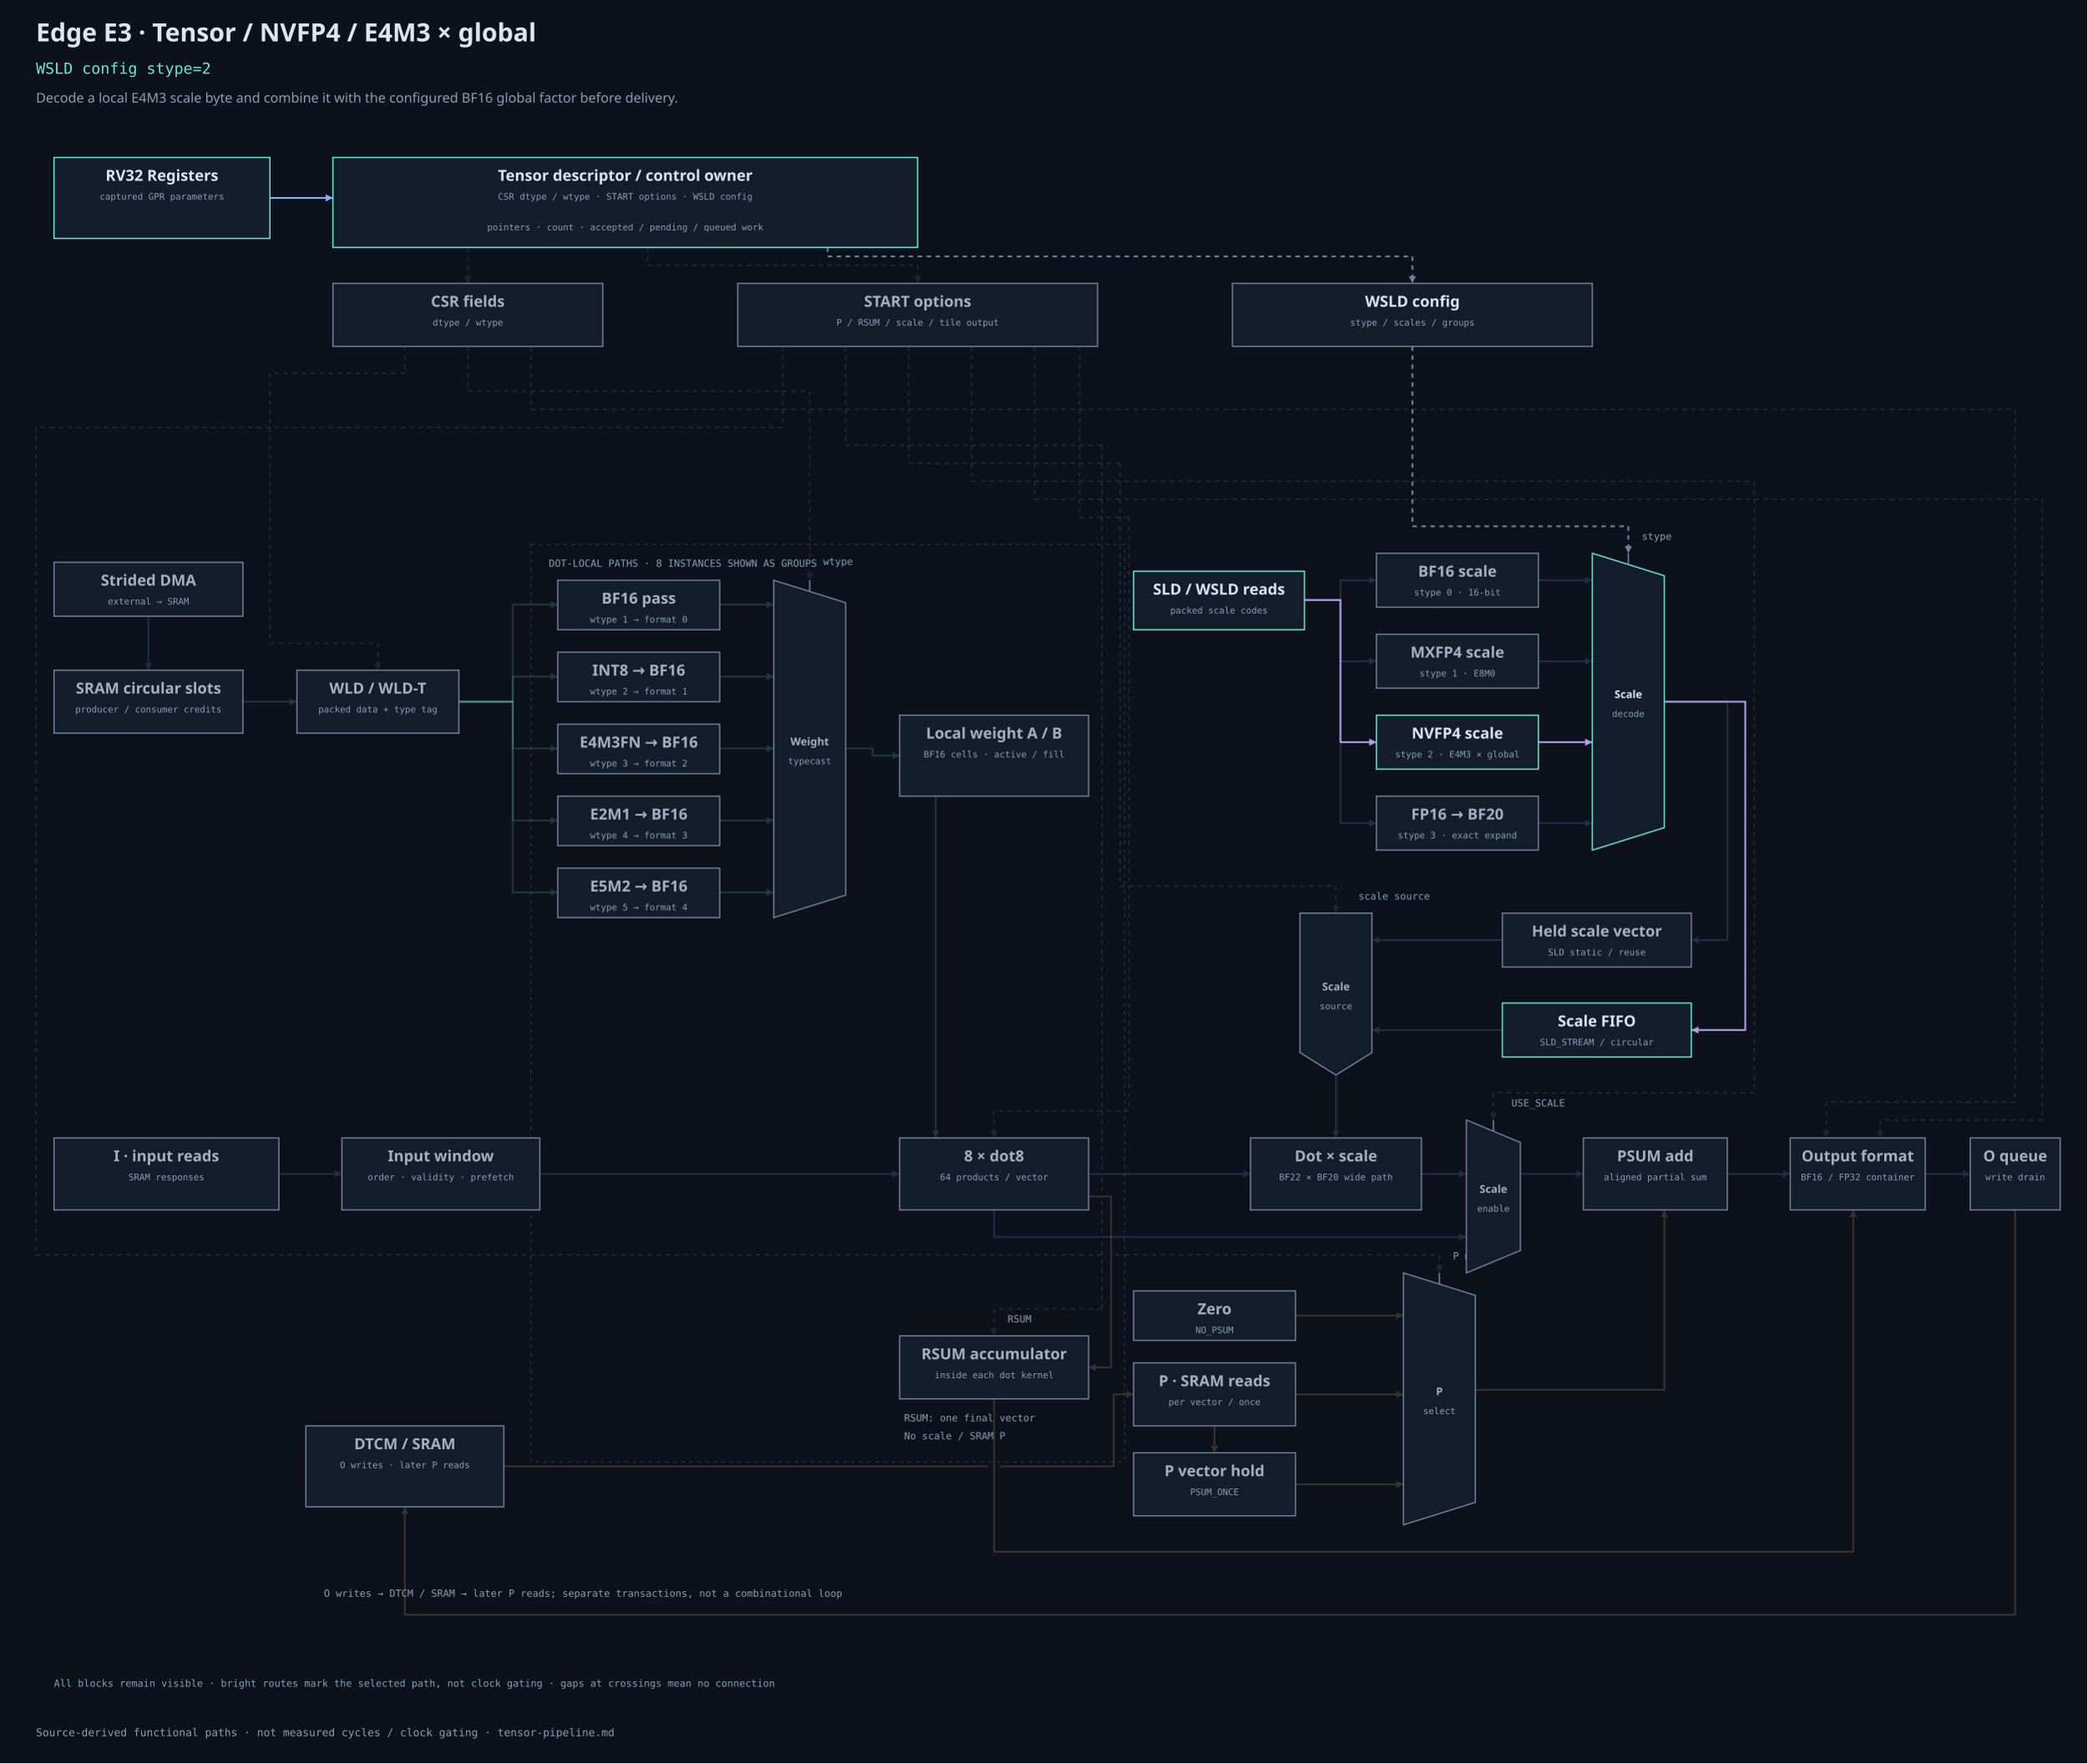
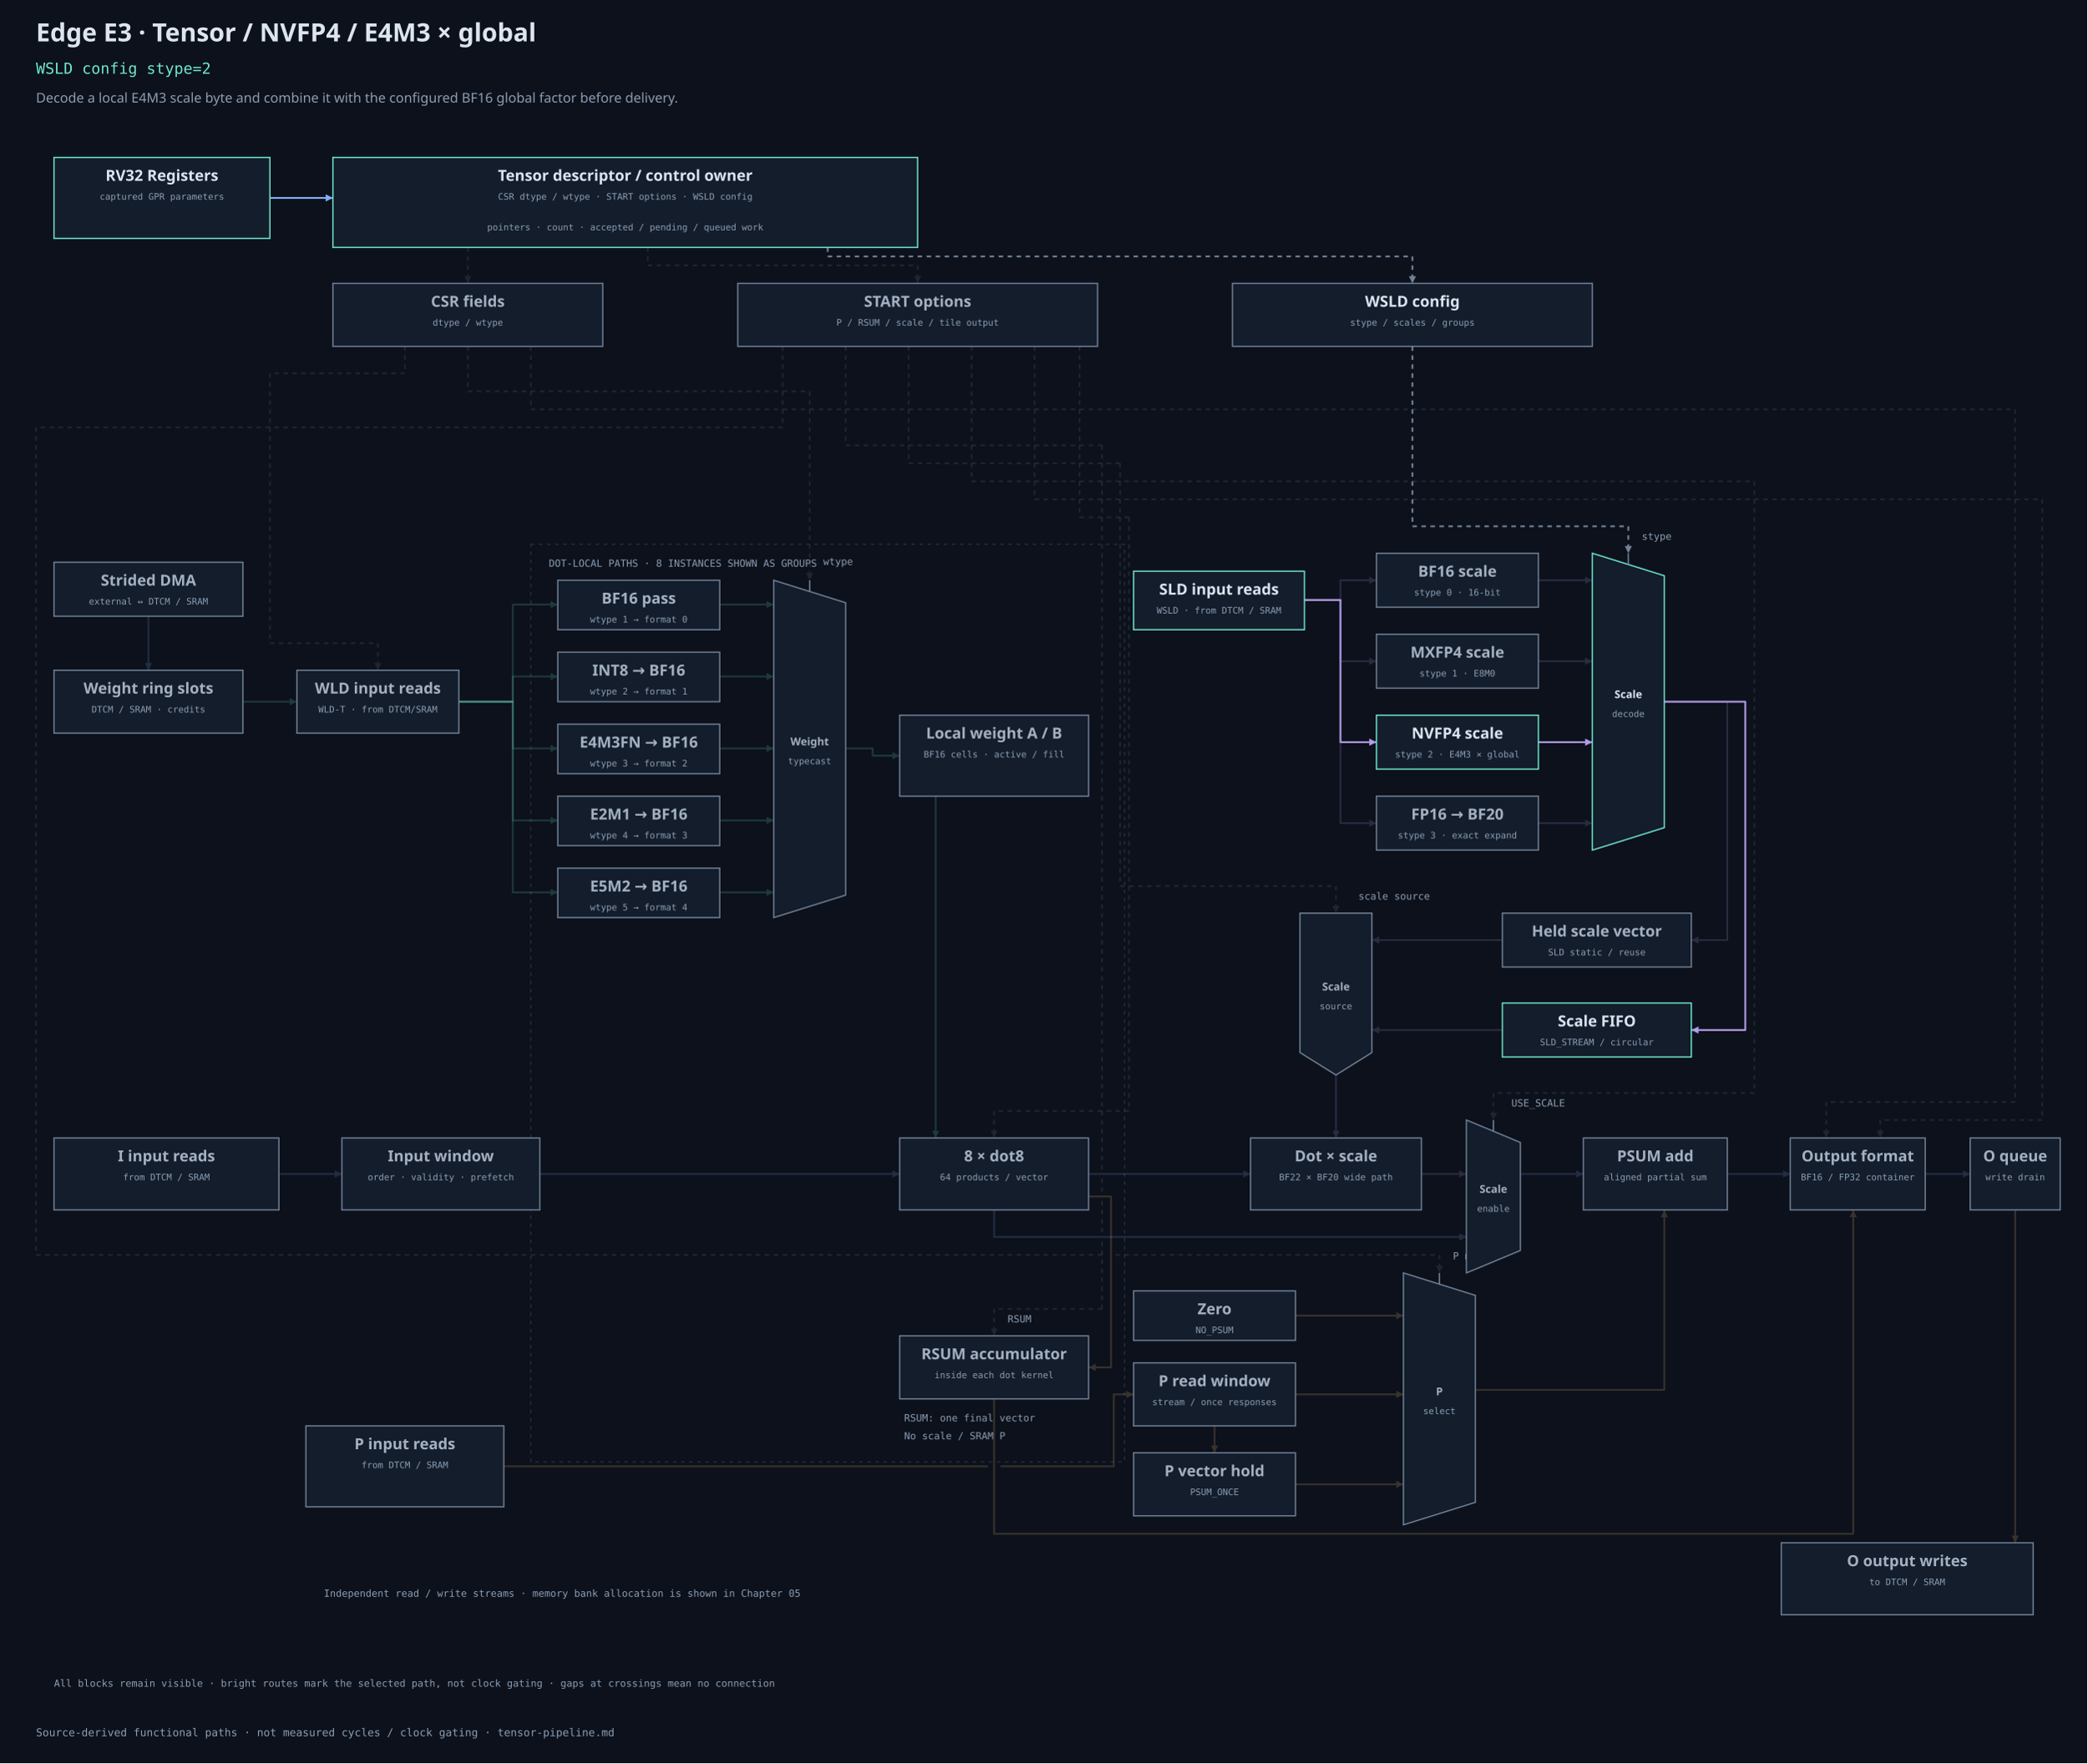
<svg xmlns="http://www.w3.org/2000/svg" width="2320" height="1960" viewBox="0 0 2320 1960">
  <rect width="2320" height="1960" fill="#0c111b" />
  <text x="40" y="46" fill="#dce5f0" font-family="sans-serif" font-size="28" font-weight="700">Edge E3 · Tensor / NVFP4 / E4M3 × global</text>
  <text x="40" y="82" fill="#6ee7cf" font-family="monospace" font-size="17">WSLD config stype=2</text>
  <text x="40" y="114" fill="#8c9eb5" font-family="sans-serif" font-size="15">Decode a local E4M3 scale byte and combine it with the configured BF16 global factor before delivery.</text>
  <svg x="20" y="135" width="2280" height="1760" viewBox="0 0 2280 1760" role="img" aria-labelledby="tensor-svg-title tensor-svg-desc">
    <style>.tensor-bg{fill:var(--bg,#0c111b)}.tensor-memory{fill:none;stroke:var(--rule,#29394e);stroke-dasharray:4 5}.tensor-title{font:600 17px sans-serif;fill:var(--ink,#dce5f0)}.tensor-sub{font:10px monospace;fill:var(--muted,#8c9eb5)}.tensor-caption{font:11px monospace;fill:var(--muted,#8c9eb5)}.tensor-box{fill:var(--panel,#131d2b);stroke:var(--ink,#dce5f0);stroke-width:1.4}.tensor-wire{fill:none;stroke-width:2;stroke-linejoin:round}.tensor-data{stroke:#85adff}.tensor-weight{stroke:#6ee7cf}.tensor-psum{stroke:#ffc578}.tensor-optional{stroke:#b39be8}.tensor-control{stroke:#718198;stroke-dasharray:5 5}.tensor-arrow-data{fill:#85adff}.tensor-arrow-weight{fill:#6ee7cf}.tensor-arrow-psum{fill:#ffc578}.tensor-arrow-optional{fill:#b39be8}.tensor-arrow-control{fill:#718198}[data-tensor-node]{opacity:1}[data-tensor-path]{opacity:.18}[data-tensor-path].is-active{opacity:1}[data-tensor-node]:not(.is-active) .tensor-box{stroke:var(--muted,#718198)}[data-tensor-node]:not(.is-active) .tensor-title{fill:var(--muted,#a4b1c3)}[data-tensor-node]:not(.is-active) .tensor-sub{fill:var(--muted,#8c9eb5)}.tensor-mux-title{font-size:12px}.tensor-control-source .tensor-box{stroke:#718198!important}.tensor-control-port{stroke:#718198;stroke-width:1.5;fill:none}.is-active .tensor-box{stroke:#6ee7cf}</style>
    <defs>
      <marker id="tensor-arrow-data" viewBox="0 0 8 8" refX="8" refY="4" markerWidth="8" markerHeight="8" markerUnits="userSpaceOnUse" orient="auto">
        <path d="M0 0L8 4L0 8Z" class="tensor-arrow-data" />
      </marker>
      <marker id="tensor-arrow-weight" viewBox="0 0 8 8" refX="8" refY="4" markerWidth="8" markerHeight="8" markerUnits="userSpaceOnUse" orient="auto">
        <path d="M0 0L8 4L0 8Z" class="tensor-arrow-weight" />
      </marker>
      <marker id="tensor-arrow-psum" viewBox="0 0 8 8" refX="8" refY="4" markerWidth="8" markerHeight="8" markerUnits="userSpaceOnUse" orient="auto">
        <path d="M0 0L8 4L0 8Z" class="tensor-arrow-psum" />
      </marker>
      <marker id="tensor-arrow-optional" viewBox="0 0 8 8" refX="8" refY="4" markerWidth="8" markerHeight="8" markerUnits="userSpaceOnUse" orient="auto">
        <path d="M0 0L8 4L0 8Z" class="tensor-arrow-optional" />
      </marker>
      <marker id="tensor-arrow-control" viewBox="0 0 8 8" refX="8" refY="4" markerWidth="8" markerHeight="8" markerUnits="userSpaceOnUse" orient="auto">
        <path d="M0 0L8 4L0 8Z" class="tensor-arrow-control" />
      </marker>
    </defs>
    <rect class="tensor-bg" width="2280" height="1760" />
    <rect class="tensor-memory" x="570" y="470" width="660" height="1020" />
    <text class="tensor-caption" x="590" y="495">DOT-LOCAL PATHS · 8 INSTANCES SHOWN AS GROUPS</text>
    <text class="tensor-caption" x="895" y="493">wtype</text>
    <text class="tensor-caption" x="1805" y="465">stype</text>
    <text class="tensor-caption" x="1660" y="1095">USE_SCALE</text>
    <text class="tensor-caption" x="1490" y="865">scale source</text>
    <text class="tensor-caption" x="1595" y="1265">P mode</text>
    <text class="tensor-caption" x="1100" y="1335">RSUM</text>
    <path data-tensor-path="gpr-owner" class="tensor-wire tensor-data is-active" d="M280 85H350" marker-end="url(#tensor-arrow-data)" />
    <g data-tensor-path="ctrl-wld" class="tensor-wire tensor-control ">
      <path d="M430 250L430 280M430 280L280 280M280 280L280 580M280 580L400 580M400 580L400 610" />
      <path d="M400 602L400 610" marker-end="url(#tensor-arrow-control)" />
    </g>
    <g data-tensor-path="ctrl-weight" class="tensor-wire tensor-control ">
      <path d="M500 250L500 300M500 300L880 300M880 300L880 510" />
      <path d="M880 502L880 510" marker-end="url(#tensor-arrow-control)" />
    </g>
    <g data-tensor-path="ctrl-psum" class="tensor-wire tensor-control ">
      <path d="M850 250L850 340M850 340L20 340M20 340L20 1260M20 1260L1210 1260M1220 1260L1580 1260M1580 1260L1580 1280" />
      <path d="M1580 1272L1580 1280" marker-end="url(#tensor-arrow-control)" />
    </g>
    <g data-tensor-path="ctrl-rsum" class="tensor-wire tensor-control ">
      <path d="M920 250L920 360M920 360L1205 360M1205 360L1205 1165M1205 1175L1205 1190M1205 1200L1205 1235M1205 1245L1205 1320M1205 1320L1085 1320M1085 1320L1085 1350" />
      <path d="M1085 1342L1085 1350" marker-end="url(#tensor-arrow-control)" />
    </g>
    <g data-tensor-path="ctrl-scale" class="tensor-wire tensor-control ">
      <path d="M990 250L990 380M990 380L1225 380M1225 380L1225 850M1225 850L1465 850M1465 850L1465 880" />
      <path d="M1465 872L1465 880" marker-end="url(#tensor-arrow-control)" />
    </g>
    <g data-tensor-path="ctrl-enable" class="tensor-wire tensor-control ">
      <path d="M1060 250L1060 400M1060 400L1930 400M1930 400L1930 1080M1930 1080L1640 1080M1640 1080L1640 1110" />
      <path d="M1640 1102L1640 1110" marker-end="url(#tensor-arrow-control)" />
    </g>
    <g data-tensor-path="ctrl-stype" class="tensor-wire tensor-control is-active">
      <path d="M1550 250L1550 450M1550 450L1790 450M1790 450L1790 480" />
      <path d="M1790 472L1790 480" marker-end="url(#tensor-arrow-control)" />
    </g>
    <g data-tensor-path="ctrl-format" class="tensor-wire tensor-control ">
      <path d="M570 250L570 320M570 320L2220 320M2220 320L2220 1090M2220 1090L2010 1090M2010 1090L2010 1130" />
      <path d="M2010 1122L2010 1130" marker-end="url(#tensor-arrow-control)" />
    </g>
    <g data-tensor-path="owner-dot" class="tensor-wire tensor-control ">
      <path d="M1180 250L1180 440M1180 440L1235 440M1235 440L1235 1100M1235 1100L1085 1100M1085 1100L1085 1130" />
      <path d="M1085 1122L1085 1130" marker-end="url(#tensor-arrow-control)" />
    </g>
    <path data-tensor-path="dma-ring" class="tensor-wire tensor-data " d="M145 550L145 610" marker-end="url(#tensor-arrow-data)" />
    <path data-tensor-path="ring-wld" class="tensor-wire tensor-weight " d="M250 645L310 645" marker-end="url(#tensor-arrow-weight)" />
    <path data-tensor-path="weights" class="tensor-wire tensor-weight " d="M1020 750L1020 1130" marker-end="url(#tensor-arrow-weight)" />
    <path data-tensor-path="input-window" class="tensor-wire tensor-data " d="M290 1170L360 1170" marker-end="url(#tensor-arrow-data)" />
    <path data-tensor-path="window-dot" class="tensor-wire tensor-data " d="M580 1170L980 1170" marker-end="url(#tensor-arrow-data)" />
    <path data-tensor-path="dot-post" class="tensor-wire tensor-data " d="M1190 1170L1370 1170" marker-end="url(#tensor-arrow-data)" />
    <path data-tensor-path="scale-product" class="tensor-wire tensor-optional " d="M1560 1170L1610 1170" marker-end="url(#tensor-arrow-optional)" />
    <path data-tensor-path="scale-bypass" class="tensor-wire tensor-data " d="M1085 1210L1085 1240L1610 1240" marker-end="url(#tensor-arrow-data)" />
    <path data-tensor-path="scaled-to-post" class="tensor-wire tensor-data " d="M1670 1170L1740 1170" marker-end="url(#tensor-arrow-data)" />
    <path data-tensor-path="post-output" class="tensor-wire tensor-data " d="M1900 1170L1970 1170" marker-end="url(#tensor-arrow-data)" />
    <path data-tensor-path="format-output" class="tensor-wire tensor-data " d="M2120 1170L2170 1170" marker-end="url(#tensor-arrow-data)" />
    <path data-tensor-path="rsum-merge" class="tensor-wire tensor-psum " d="M1190 1195L1215 1195L1215 1385L1190 1385" marker-end="url(#tensor-arrow-psum)" />
-     <path data-tensor-path="rsum-output" class="tensor-wire tensor-psum " d="M1085 1420L1085 1590L2040 1590L2040 1210" marker-end="url(#tensor-arrow-psum)" />
+     <path data-tensor-path="rsum-output" class="tensor-wire tensor-psum " d="M1085 1420L1085 1570L2040 1570L2040 1210" marker-end="url(#tensor-arrow-psum)" />
    <path data-tensor-path="static-scale" class="tensor-wire tensor-optional " d="M1650 910L1505 910" marker-end="url(#tensor-arrow-optional)" />
    <path data-tensor-path="stream-scale" class="tensor-wire tensor-optional " d="M1650 1010L1505 1010" marker-end="url(#tensor-arrow-optional)" />
    <path data-tensor-path="scale" class="tensor-wire tensor-optional " d="M1465 1060L1465 1130" marker-end="url(#tensor-arrow-optional)" />
    <path data-tensor-path="sld-static" class="tensor-wire tensor-optional " d="M1830 645L1900 645L1900 910L1860 910" marker-end="url(#tensor-arrow-optional)" />
    <path data-tensor-path="sld-stream" class="tensor-wire tensor-optional is-active" d="M1830 645L1920 645L1920 1010L1860 1010" marker-end="url(#tensor-arrow-optional)" />
    <path data-tensor-path="zero-p" class="tensor-wire tensor-psum " d="M1420 1327.5L1540 1327.5" marker-end="url(#tensor-arrow-psum)" />
    <path data-tensor-path="read-hold" class="tensor-wire tensor-psum " d="M1330 1450L1330 1480" marker-end="url(#tensor-arrow-psum)" />
    <path data-tensor-path="hold-p" class="tensor-wire tensor-psum " d="M1420 1515L1540 1515" marker-end="url(#tensor-arrow-psum)" />
    <path data-tensor-path="stream-p" class="tensor-wire tensor-psum " d="M1420 1415L1540 1415" marker-end="url(#tensor-arrow-psum)" />
    <path data-tensor-path="psum-post" class="tensor-wire tensor-psum " d="M1620 1410L1830 1410L1830 1210" marker-end="url(#tensor-arrow-psum)" />
-     <path data-tensor-path="writeback" class="tensor-wire tensor-psum " d="M2220 1210L2220 1660L430 1660L430 1540" marker-end="url(#tensor-arrow-psum)" />
-     <g data-tensor-path="sram-psum" class="tensor-wire tensor-psum ">
+     <path data-tensor-path="writeback" class="tensor-wire tensor-psum " d="M2220 1210L2220 1580" marker-end="url(#tensor-arrow-psum)" />
+     <g data-tensor-path="p-read-window" class="tensor-wire tensor-psum ">
      <path d="M540 1495L1078 1495M1092 1495L1218 1495L1218 1415L1240 1415" />
      <path d="M1232 1415H1240" marker-end="url(#tensor-arrow-psum)" />
    </g>
    <path data-tensor-path="wld-bf16" class="tensor-wire tensor-weight " d="M490 645L550 645L550 537L600 537" marker-end="url(#tensor-arrow-weight)" />
    <path data-tensor-path="cast-bf16" class="tensor-wire tensor-weight " d="M780 537L840 537" marker-end="url(#tensor-arrow-weight)" />
    <path data-tensor-path="wld-int8" class="tensor-wire tensor-weight " d="M490 645L550 645L550 617L600 617" marker-end="url(#tensor-arrow-weight)" />
    <path data-tensor-path="cast-int8" class="tensor-wire tensor-weight " d="M780 617L840 617" marker-end="url(#tensor-arrow-weight)" />
    <path data-tensor-path="wld-e4m3" class="tensor-wire tensor-weight " d="M490 645L550 645L550 697L600 697" marker-end="url(#tensor-arrow-weight)" />
    <path data-tensor-path="cast-e4m3" class="tensor-wire tensor-weight " d="M780 697L840 697" marker-end="url(#tensor-arrow-weight)" />
    <path data-tensor-path="wld-fp4" class="tensor-wire tensor-weight " d="M490 645L550 645L550 777L600 777" marker-end="url(#tensor-arrow-weight)" />
    <path data-tensor-path="cast-fp4" class="tensor-wire tensor-weight " d="M780 777L840 777" marker-end="url(#tensor-arrow-weight)" />
    <path data-tensor-path="wld-e5m2" class="tensor-wire tensor-weight " d="M490 645L550 645L550 857L600 857" marker-end="url(#tensor-arrow-weight)" />
    <path data-tensor-path="cast-e5m2" class="tensor-wire tensor-weight " d="M780 857L840 857" marker-end="url(#tensor-arrow-weight)" />
    <path data-tensor-path="wld-banks" class="tensor-wire tensor-weight " d="M920 697L950 697L950 705L980 705" marker-end="url(#tensor-arrow-weight)" />
    <path data-tensor-path="sld-bf16" class="tensor-wire tensor-optional " d="M1430 532L1470 532L1470 510L1510 510" marker-end="url(#tensor-arrow-optional)" />
    <path data-tensor-path="decode-bf16" class="tensor-wire tensor-optional " d="M1690 510L1750 510" marker-end="url(#tensor-arrow-optional)" />
    <path data-tensor-path="sld-mx" class="tensor-wire tensor-optional " d="M1430 532L1470 532L1470 600L1510 600" marker-end="url(#tensor-arrow-optional)" />
    <path data-tensor-path="decode-mx" class="tensor-wire tensor-optional " d="M1690 600L1750 600" marker-end="url(#tensor-arrow-optional)" />
    <path data-tensor-path="sld-nv" class="tensor-wire tensor-optional is-active" d="M1430 532L1470 532L1470 690L1510 690" marker-end="url(#tensor-arrow-optional)" />
    <path data-tensor-path="decode-nv" class="tensor-wire tensor-optional is-active" d="M1690 690L1750 690" marker-end="url(#tensor-arrow-optional)" />
    <path data-tensor-path="sld-fp16" class="tensor-wire tensor-optional " d="M1430 532L1470 532L1470 780L1510 780" marker-end="url(#tensor-arrow-optional)" />
    <path data-tensor-path="decode-fp16" class="tensor-wire tensor-optional " d="M1690 780L1750 780" marker-end="url(#tensor-arrow-optional)" />
    <g data-tensor-path="owner-csr" class="tensor-wire tensor-control ">
      <path d="M500 140L500 180" />
      <path d="M500 172L500 180" marker-end="url(#tensor-arrow-control)" />
    </g>
    <g data-tensor-path="owner-start" class="tensor-wire tensor-control ">
      <path d="M700 140L700 160M700 160L1000 160M1000 160L1000 180" />
      <path d="M1000 172L1000 180" marker-end="url(#tensor-arrow-control)" />
    </g>
    <g data-tensor-path="owner-wsld" class="tensor-wire tensor-control is-active">
      <path d="M900 140L900 150M900 150L1550 150M1550 150L1550 180" />
      <path d="M1550 172L1550 180" marker-end="url(#tensor-arrow-control)" />
    </g>
    <g data-tensor-path="ctrl-tile-format" class="tensor-wire tensor-control ">
      <path d="M1130 250L1130 420M1130 420L2250 420M2250 420L2250 1110M2250 1110L2070 1110M2070 1110L2070 1130" />
      <path d="M2070 1122L2070 1130" marker-end="url(#tensor-arrow-control)" />
    </g>
    <g data-tensor-node="gpr" class="is-active " role="button" tabindex="0" aria-label="RV32 Registers: explore this path">
      <rect class="tensor-box" x="40" y="40" width="240" height="90" />
      <text class="tensor-title " x="160" y="66" text-anchor="middle">RV32 Registers</text>
      <text class="tensor-sub" x="160" y="87" text-anchor="middle">captured GPR parameters</text>
    </g>
    <g data-tensor-node="owner" class="is-active " role="button" tabindex="0" aria-label="Tensor descriptor / control owner: explore this path">
      <rect class="tensor-box" x="350" y="40" width="650" height="100" />
      <text class="tensor-title " x="675" y="66" text-anchor="middle">Tensor descriptor / control owner</text>
      <text class="tensor-sub" x="675" y="87" text-anchor="middle">CSR dtype / wtype · START options · WSLD config</text>
      <text class="tensor-sub" x="675" y="121" text-anchor="middle">pointers · count · accepted / pending / queued work</text>
    </g>
    <g data-tensor-node="dma" class=" " role="button" tabindex="0" aria-label="Strided DMA: explore this path">
      <rect class="tensor-box" x="40" y="490" width="210" height="60" />
      <text class="tensor-title " x="145" y="516" text-anchor="middle">Strided DMA</text>
-       <text class="tensor-sub" x="145" y="537" text-anchor="middle">external → SRAM</text>
-     </g>
-     <g data-tensor-node="ring" class=" " role="button" tabindex="0" aria-label="SRAM circular slots: explore this path">
+       <text class="tensor-sub" x="145" y="537" text-anchor="middle">external ↔ DTCM / SRAM</text>
+     </g>
+     <g data-tensor-node="ring" class=" " role="button" tabindex="0" aria-label="Weight ring slots: explore this path">
      <rect class="tensor-box" x="40" y="610" width="210" height="70" />
-       <text class="tensor-title " x="145" y="636" text-anchor="middle">SRAM circular slots</text>
-       <text class="tensor-sub" x="145" y="657" text-anchor="middle">producer / consumer credits</text>
-     </g>
-     <g data-tensor-node="wld" class=" " role="button" tabindex="0" aria-label="WLD / WLD-T: explore this path">
+       <text class="tensor-title " x="145" y="636" text-anchor="middle">Weight ring slots</text>
+       <text class="tensor-sub" x="145" y="657" text-anchor="middle">DTCM / SRAM · credits</text>
+     </g>
+     <g data-tensor-node="wld" class=" " role="button" tabindex="0" aria-label="WLD input reads: explore this path">
      <rect class="tensor-box" x="310" y="610" width="180" height="70" />
-       <text class="tensor-title " x="400" y="636" text-anchor="middle">WLD / WLD-T</text>
-       <text class="tensor-sub" x="400" y="657" text-anchor="middle">packed data + type tag</text>
+       <text class="tensor-title " x="400" y="636" text-anchor="middle">WLD input reads</text>
+       <text class="tensor-sub" x="400" y="657" text-anchor="middle">WLD-T · from DTCM/SRAM</text>
    </g>
    <g data-tensor-node="w-bf16" class=" " role="button" tabindex="0" aria-label="BF16 pass: explore this path">
      <rect class="tensor-box" x="600" y="510" width="180" height="55" />
      <text class="tensor-title " x="690" y="536" text-anchor="middle">BF16 pass</text>
      <text class="tensor-sub" x="690" y="557" text-anchor="middle">wtype 1 → format 0</text>
    </g>
    <g data-tensor-node="w-int8" class=" " role="button" tabindex="0" aria-label="INT8 → BF16: explore this path">
      <rect class="tensor-box" x="600" y="590" width="180" height="55" />
      <text class="tensor-title " x="690" y="616" text-anchor="middle">INT8 → BF16</text>
      <text class="tensor-sub" x="690" y="637" text-anchor="middle">wtype 2 → format 1</text>
    </g>
    <g data-tensor-node="w-e4m3" class=" " role="button" tabindex="0" aria-label="E4M3FN → BF16: explore this path">
      <rect class="tensor-box" x="600" y="670" width="180" height="55" />
      <text class="tensor-title " x="690" y="696" text-anchor="middle">E4M3FN → BF16</text>
      <text class="tensor-sub" x="690" y="717" text-anchor="middle">wtype 3 → format 2</text>
    </g>
    <g data-tensor-node="w-fp4" class=" " role="button" tabindex="0" aria-label="E2M1 → BF16: explore this path">
      <rect class="tensor-box" x="600" y="750" width="180" height="55" />
      <text class="tensor-title " x="690" y="776" text-anchor="middle">E2M1 → BF16</text>
      <text class="tensor-sub" x="690" y="797" text-anchor="middle">wtype 4 → format 3</text>
    </g>
    <g data-tensor-node="w-e5m2" class=" " role="button" tabindex="0" aria-label="E5M2 → BF16: explore this path">
      <rect class="tensor-box" x="600" y="830" width="180" height="55" />
      <text class="tensor-title " x="690" y="856" text-anchor="middle">E5M2 → BF16</text>
      <text class="tensor-sub" x="690" y="877" text-anchor="middle">wtype 5 → format 4</text>
    </g>
    <g data-tensor-node="wselect" class=" " role="button" tabindex="0" aria-label="Weight: explore this path">
      <path class="tensor-box" d="M840 510L920 535V860L840 885Z" />
      <path class="tensor-control-port" d="M880 510V522.5" />
      <text class="tensor-title tensor-mux-title" x="880" y="693.5" text-anchor="middle">Weight</text>
      <text class="tensor-sub" x="880" y="714.5" text-anchor="middle">typecast</text>
    </g>
    <g data-tensor-node="banks" class=" " role="button" tabindex="0" aria-label="Local weight A / B: explore this path">
      <rect class="tensor-box" x="980" y="660" width="210" height="90" />
      <text class="tensor-title " x="1085" y="686" text-anchor="middle">Local weight A / B</text>
      <text class="tensor-sub" x="1085" y="707" text-anchor="middle">BF16 cells · active / fill</text>
    </g>
-     <g data-tensor-node="input" class=" " role="button" tabindex="0" aria-label="I · input reads: explore this path">
+     <g data-tensor-node="input" class=" " role="button" tabindex="0" aria-label="I input reads: explore this path">
      <rect class="tensor-box" x="40" y="1130" width="250" height="80" />
-       <text class="tensor-title " x="165" y="1156" text-anchor="middle">I · input reads</text>
-       <text class="tensor-sub" x="165" y="1177" text-anchor="middle">SRAM responses</text>
+       <text class="tensor-title " x="165" y="1156" text-anchor="middle">I input reads</text>
+       <text class="tensor-sub" x="165" y="1177" text-anchor="middle">from DTCM / SRAM</text>
    </g>
    <g data-tensor-node="window" class=" " role="button" tabindex="0" aria-label="Input window: explore this path">
      <rect class="tensor-box" x="360" y="1130" width="220" height="80" />
      <text class="tensor-title " x="470" y="1156" text-anchor="middle">Input window</text>
      <text class="tensor-sub" x="470" y="1177" text-anchor="middle">order · validity · prefetch</text>
    </g>
    <g data-tensor-node="dot" class=" " role="button" tabindex="0" aria-label="8 × dot8: explore this path">
      <rect class="tensor-box" x="980" y="1130" width="210" height="80" />
      <text class="tensor-title " x="1085" y="1156" text-anchor="middle">8 × dot8</text>
      <text class="tensor-sub" x="1085" y="1177" text-anchor="middle">64 products / vector</text>
    </g>
    <g data-tensor-node="rsum" class=" " role="button" tabindex="0" aria-label="RSUM accumulator: explore this path">
      <rect class="tensor-box" x="980" y="1350" width="210" height="70" />
      <text class="tensor-title " x="1085" y="1376" text-anchor="middle">RSUM accumulator</text>
      <text class="tensor-sub" x="1085" y="1397" text-anchor="middle">inside each dot kernel</text>
    </g>
-     <g data-tensor-node="sld" class="is-active " role="button" tabindex="0" aria-label="SLD / WSLD reads: explore this path">
+     <g data-tensor-node="sld" class="is-active " role="button" tabindex="0" aria-label="SLD input reads: explore this path">
      <rect class="tensor-box" x="1240" y="500" width="190" height="65" />
-       <text class="tensor-title " x="1335" y="526" text-anchor="middle">SLD / WSLD reads</text>
-       <text class="tensor-sub" x="1335" y="547" text-anchor="middle">packed scale codes</text>
+       <text class="tensor-title " x="1335" y="526" text-anchor="middle">SLD input reads</text>
+       <text class="tensor-sub" x="1335" y="547" text-anchor="middle">WSLD · from DTCM / SRAM</text>
    </g>
    <g data-tensor-node="s-bf16" class=" " role="button" tabindex="0" aria-label="BF16 scale: explore this path">
      <rect class="tensor-box" x="1510" y="480" width="180" height="60" />
      <text class="tensor-title " x="1600" y="506" text-anchor="middle">BF16 scale</text>
      <text class="tensor-sub" x="1600" y="527" text-anchor="middle">stype 0 · 16-bit</text>
    </g>
    <g data-tensor-node="s-mx" class=" " role="button" tabindex="0" aria-label="MXFP4 scale: explore this path">
      <rect class="tensor-box" x="1510" y="570" width="180" height="60" />
      <text class="tensor-title " x="1600" y="596" text-anchor="middle">MXFP4 scale</text>
      <text class="tensor-sub" x="1600" y="617" text-anchor="middle">stype 1 · E8M0</text>
    </g>
    <g data-tensor-node="s-nv" class="is-active " role="button" tabindex="0" aria-label="NVFP4 scale: explore this path">
      <rect class="tensor-box" x="1510" y="660" width="180" height="60" />
      <text class="tensor-title " x="1600" y="686" text-anchor="middle">NVFP4 scale</text>
      <text class="tensor-sub" x="1600" y="707" text-anchor="middle">stype 2 · E4M3 × global</text>
    </g>
    <g data-tensor-node="s-fp16" class=" " role="button" tabindex="0" aria-label="FP16 → BF20: explore this path">
      <rect class="tensor-box" x="1510" y="750" width="180" height="60" />
      <text class="tensor-title " x="1600" y="776" text-anchor="middle">FP16 → BF20</text>
      <text class="tensor-sub" x="1600" y="797" text-anchor="middle">stype 3 · exact expand</text>
    </g>
    <g data-tensor-node="stype" class="is-active " role="button" tabindex="0" aria-label="Scale: explore this path">
      <path class="tensor-box" d="M1750 480L1830 505V785L1750 810Z" />
      <path class="tensor-control-port" d="M1790 480V492.5" />
      <text class="tensor-title tensor-mux-title" x="1790" y="641" text-anchor="middle">Scale</text>
      <text class="tensor-sub" x="1790" y="662" text-anchor="middle">decode</text>
    </g>
    <g data-tensor-node="scale-hold" class=" " role="button" tabindex="0" aria-label="Held scale vector: explore this path">
      <rect class="tensor-box" x="1650" y="880" width="210" height="60" />
      <text class="tensor-title " x="1755" y="906" text-anchor="middle">Held scale vector</text>
      <text class="tensor-sub" x="1755" y="927" text-anchor="middle">SLD static / reuse</text>
    </g>
    <g data-tensor-node="scale-fifo" class="is-active " role="button" tabindex="0" aria-label="Scale FIFO: explore this path">
      <rect class="tensor-box" x="1650" y="980" width="210" height="60" />
      <text class="tensor-title " x="1755" y="1006" text-anchor="middle">Scale FIFO</text>
      <text class="tensor-sub" x="1755" y="1027" text-anchor="middle">SLD_STREAM / circular</text>
    </g>
    <g data-tensor-node="scale-source" class=" " role="button" tabindex="0" aria-label="Scale: explore this path">
      <path class="tensor-box" d="M1425 880H1505V1035L1465 1060L1425 1035Z" />
      <text class="tensor-title tensor-mux-title" x="1465" y="966" text-anchor="middle">Scale</text>
      <text class="tensor-sub" x="1465" y="987" text-anchor="middle">source</text>
    </g>
    <g data-tensor-node="scale-mul" class=" " role="button" tabindex="0" aria-label="Dot × scale: explore this path">
      <rect class="tensor-box" x="1370" y="1130" width="190" height="80" />
      <text class="tensor-title " x="1465" y="1156" text-anchor="middle">Dot × scale</text>
      <text class="tensor-sub" x="1465" y="1177" text-anchor="middle">BF22 × BF20 wide path</text>
    </g>
    <g data-tensor-node="scale-select" class=" " role="button" tabindex="0" aria-label="Scale: explore this path">
      <path class="tensor-box" d="M1610 1110L1670 1135V1255L1610 1280Z" />
      <path class="tensor-control-port" d="M1640 1110V1122.5" />
      <text class="tensor-title tensor-mux-title" x="1640" y="1191" text-anchor="middle">Scale</text>
      <text class="tensor-sub" x="1640" y="1212" text-anchor="middle">enable</text>
    </g>
    <g data-tensor-node="post" class=" " role="button" tabindex="0" aria-label="PSUM add: explore this path">
      <rect class="tensor-box" x="1740" y="1130" width="160" height="80" />
      <text class="tensor-title " x="1820" y="1156" text-anchor="middle">PSUM add</text>
      <text class="tensor-sub" x="1820" y="1177" text-anchor="middle">aligned partial sum</text>
    </g>
-     <g data-tensor-node="psum" class=" " role="button" tabindex="0" aria-label="P · SRAM reads: explore this path">
+     <g data-tensor-node="psum" class=" " role="button" tabindex="0" aria-label="P read window: explore this path">
      <rect class="tensor-box" x="1240" y="1380" width="180" height="70" />
-       <text class="tensor-title " x="1330" y="1406" text-anchor="middle">P · SRAM reads</text>
-       <text class="tensor-sub" x="1330" y="1427" text-anchor="middle">per vector / once</text>
-     </g>
-     <g data-tensor-node="psum-memory" class=" " role="button" tabindex="0" aria-label="DTCM / SRAM: explore this path">
+       <text class="tensor-title " x="1330" y="1406" text-anchor="middle">P read window</text>
+       <text class="tensor-sub" x="1330" y="1427" text-anchor="middle">stream / once responses</text>
+     </g>
+     <g data-tensor-node="p-input" class=" " role="button" tabindex="0" aria-label="P input reads: explore this path">
      <rect class="tensor-box" x="320" y="1450" width="220" height="90" />
-       <text class="tensor-title " x="430" y="1476" text-anchor="middle">DTCM / SRAM</text>
-       <text class="tensor-sub" x="430" y="1497" text-anchor="middle">O writes · later P reads</text>
+       <text class="tensor-title " x="430" y="1476" text-anchor="middle">P input reads</text>
+       <text class="tensor-sub" x="430" y="1497" text-anchor="middle">from DTCM / SRAM</text>
    </g>
    <g data-tensor-node="zero" class=" " role="button" tabindex="0" aria-label="Zero: explore this path">
      <rect class="tensor-box" x="1240" y="1300" width="180" height="55" />
      <text class="tensor-title " x="1330" y="1326" text-anchor="middle">Zero</text>
      <text class="tensor-sub" x="1330" y="1347" text-anchor="middle">NO_PSUM</text>
    </g>
    <g data-tensor-node="psum-hold" class=" " role="button" tabindex="0" aria-label="P vector hold: explore this path">
      <rect class="tensor-box" x="1240" y="1480" width="180" height="70" />
      <text class="tensor-title " x="1330" y="1506" text-anchor="middle">P vector hold</text>
      <text class="tensor-sub" x="1330" y="1527" text-anchor="middle">PSUM_ONCE</text>
    </g>
    <g data-tensor-node="psum-select" class=" " role="button" tabindex="0" aria-label="P: explore this path">
      <path class="tensor-box" d="M1540 1280L1620 1305V1535L1540 1560Z" />
      <path class="tensor-control-port" d="M1580 1280V1292.5" />
      <text class="tensor-title tensor-mux-title" x="1580" y="1416" text-anchor="middle">P</text>
      <text class="tensor-sub" x="1580" y="1437" text-anchor="middle">select</text>
    </g>
    <g data-tensor-node="format" class=" " role="button" tabindex="0" aria-label="Output format: explore this path">
      <rect class="tensor-box" x="1970" y="1130" width="150" height="80" />
      <text class="tensor-title " x="2045" y="1156" text-anchor="middle">Output format</text>
      <text class="tensor-sub" x="2045" y="1177" text-anchor="middle">BF16 / FP32 container</text>
    </g>
    <g data-tensor-node="output" class=" " role="button" tabindex="0" aria-label="O queue: explore this path">
      <rect class="tensor-box" x="2170" y="1130" width="100" height="80" />
      <text class="tensor-title " x="2220" y="1156" text-anchor="middle">O queue</text>
      <text class="tensor-sub" x="2220" y="1177" text-anchor="middle">write drain</text>
    </g>
+     <g data-tensor-node="o-writes" class=" " role="button" tabindex="0" aria-label="O output writes: explore this path">
+       <rect class="tensor-box" x="1960" y="1580" width="280" height="80" />
+       <text class="tensor-title " x="2100" y="1606" text-anchor="middle">O output writes</text>
+       <text class="tensor-sub" x="2100" y="1627" text-anchor="middle">to DTCM / SRAM</text>
+     </g>
    <g data-tensor-node="csr-fields" class=" tensor-control-source" role="button" tabindex="0" aria-label="CSR fields: explore this path">
      <rect class="tensor-box" x="350" y="180" width="300" height="70" />
      <text class="tensor-title " x="500" y="206" text-anchor="middle">CSR fields</text>
      <text class="tensor-sub" x="500" y="227" text-anchor="middle">dtype / wtype</text>
    </g>
    <g data-tensor-node="start-fields" class=" tensor-control-source" role="button" tabindex="0" aria-label="START options: explore this path">
      <rect class="tensor-box" x="800" y="180" width="400" height="70" />
      <text class="tensor-title " x="1000" y="206" text-anchor="middle">START options</text>
      <text class="tensor-sub" x="1000" y="227" text-anchor="middle">P / RSUM / scale / tile output</text>
    </g>
    <g data-tensor-node="wsld-fields" class="is-active tensor-control-source" role="button" tabindex="0" aria-label="WSLD config: explore this path">
      <rect class="tensor-box" x="1350" y="180" width="400" height="70" />
      <text class="tensor-title " x="1550" y="206" text-anchor="middle">WSLD config</text>
      <text class="tensor-sub" x="1550" y="227" text-anchor="middle">stype / scales / groups</text>
    </g>
    <text class="tensor-caption" x="985" y="1445">RSUM: one final vector</text>
    <text class="tensor-caption" x="985" y="1465">No scale / SRAM P</text>
-     <text class="tensor-caption" x="340" y="1640">O writes → DTCM / SRAM → later P reads; separate transactions, not a combinational loop</text>
+     <text class="tensor-caption" x="340" y="1640">Independent read / write streams · memory bank allocation is shown in Chapter 05</text>
    <text class="tensor-caption" x="40" y="1740">All blocks remain visible · bright routes mark the selected path, not clock gating · gaps at crossings mean no connection</text>
  </svg>
  <text x="40" y="1930" fill="#8c9eb5" font-family="monospace" font-size="12">Source-derived functional paths · not measured cycles / clock gating · tensor-pipeline.md</text>
</svg>
